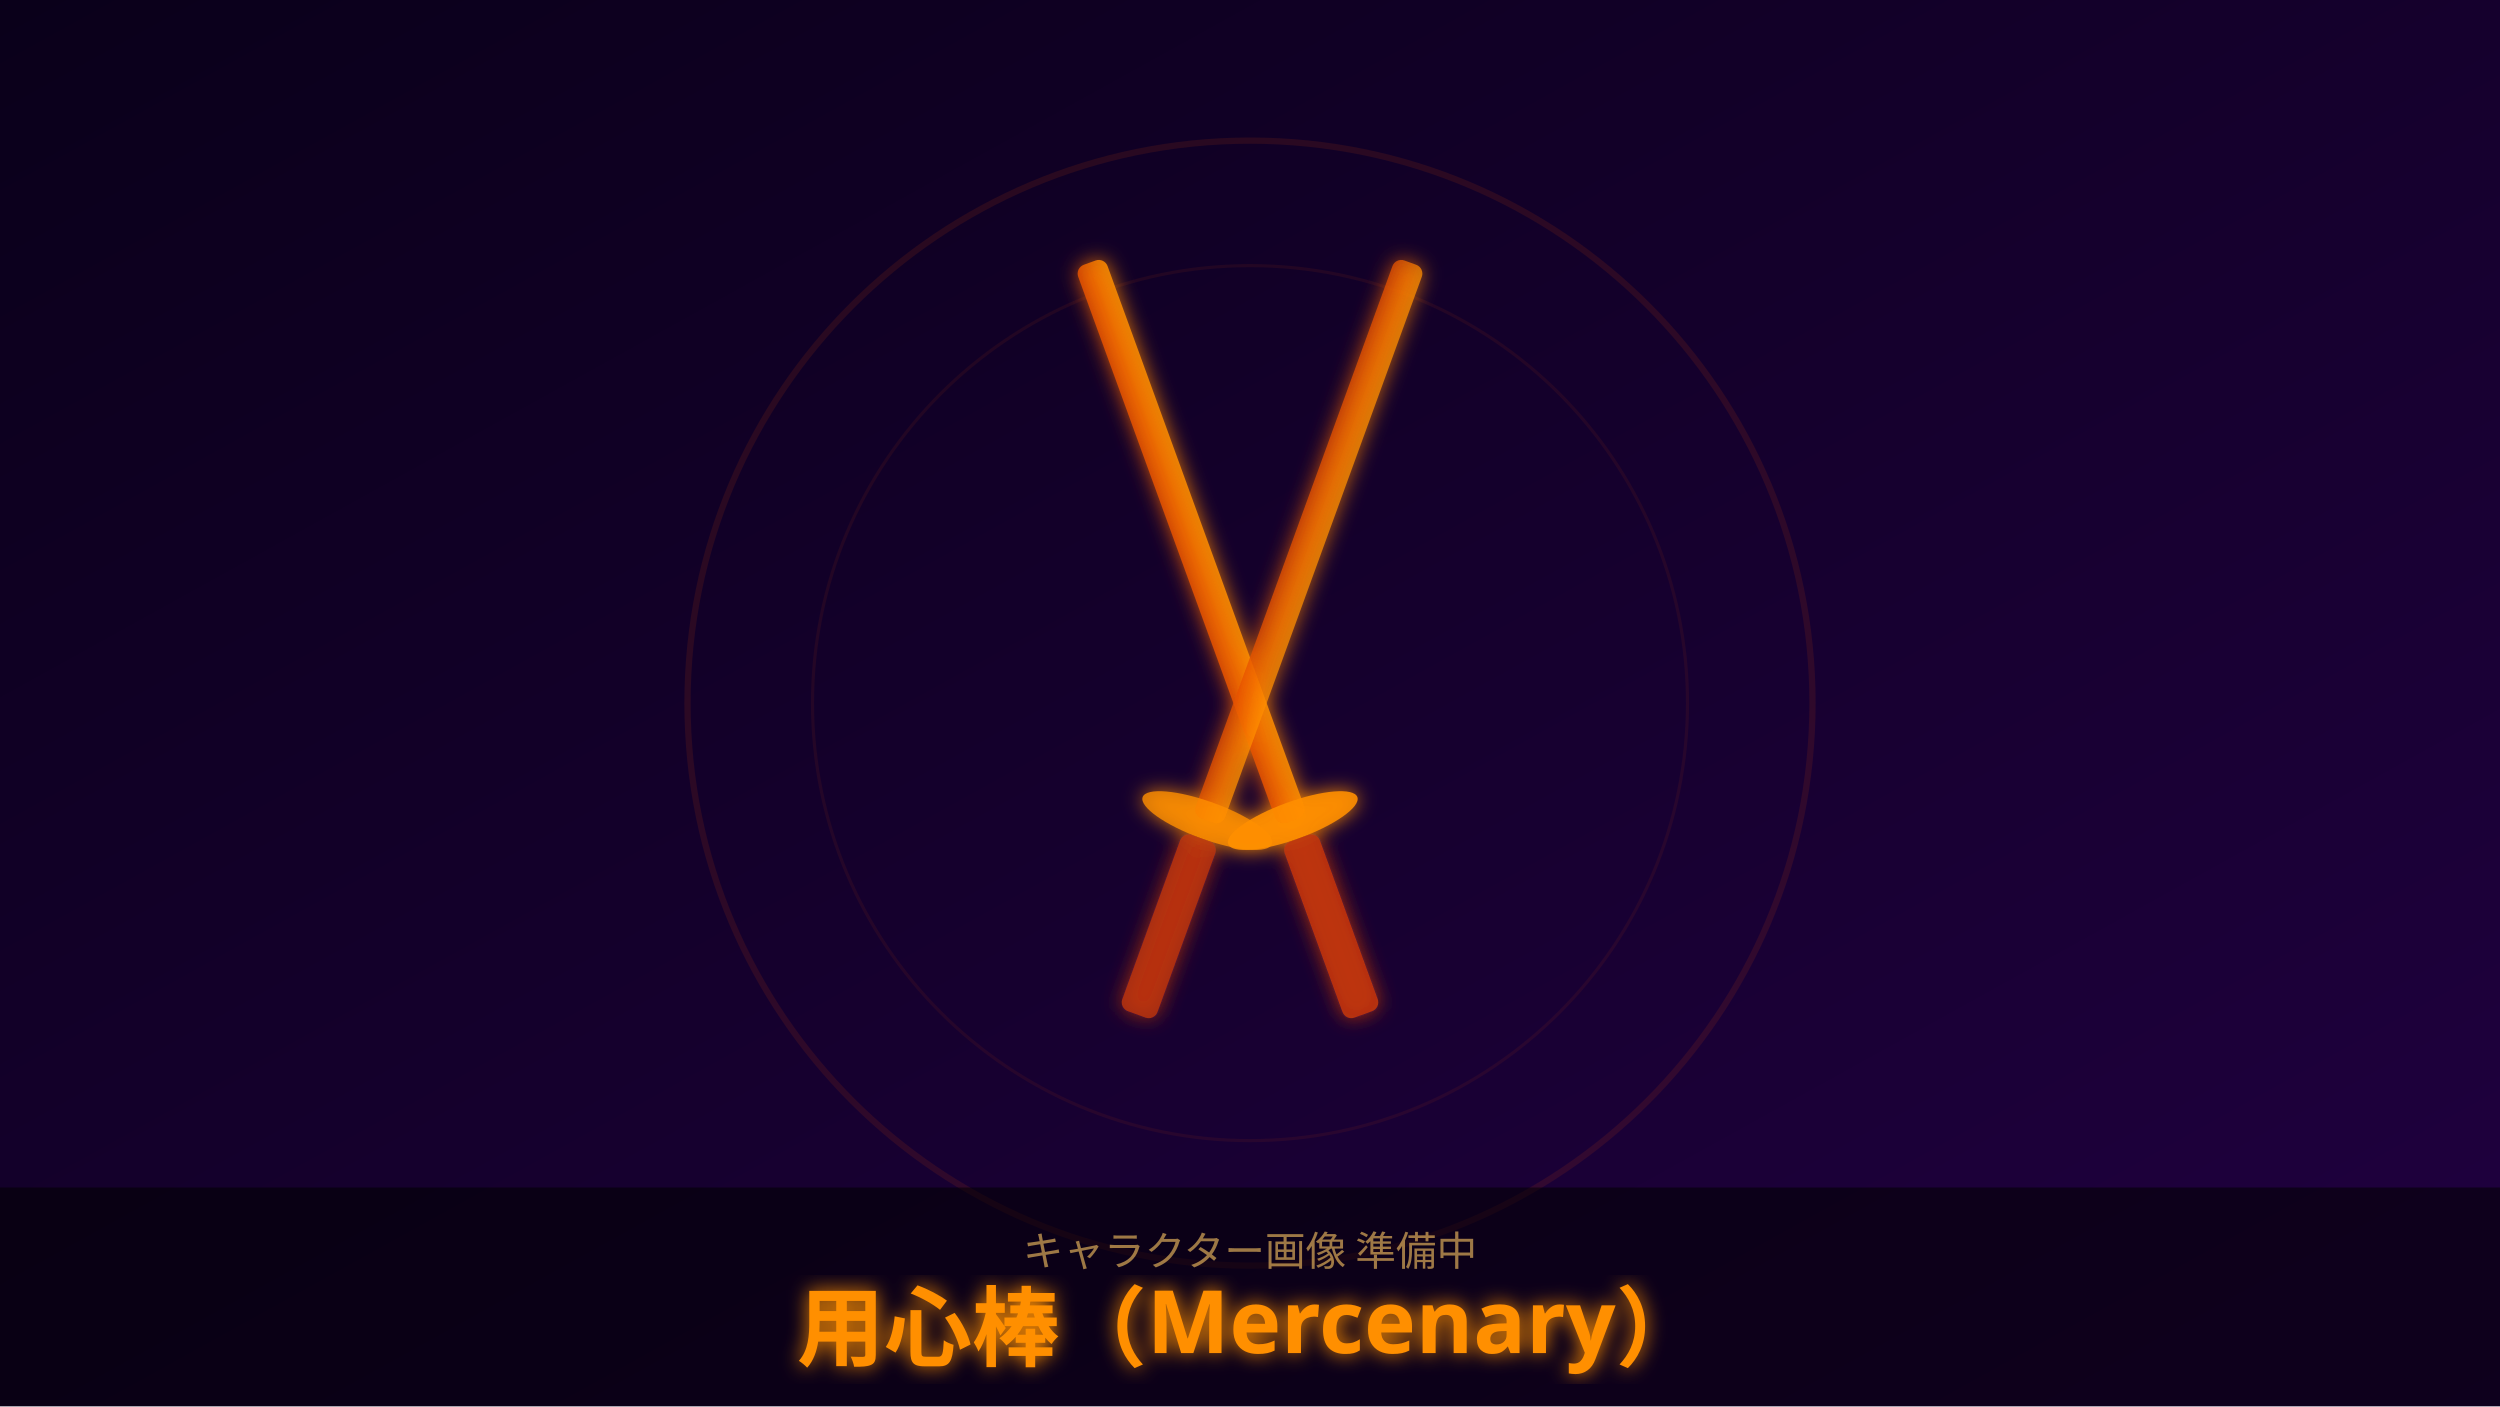
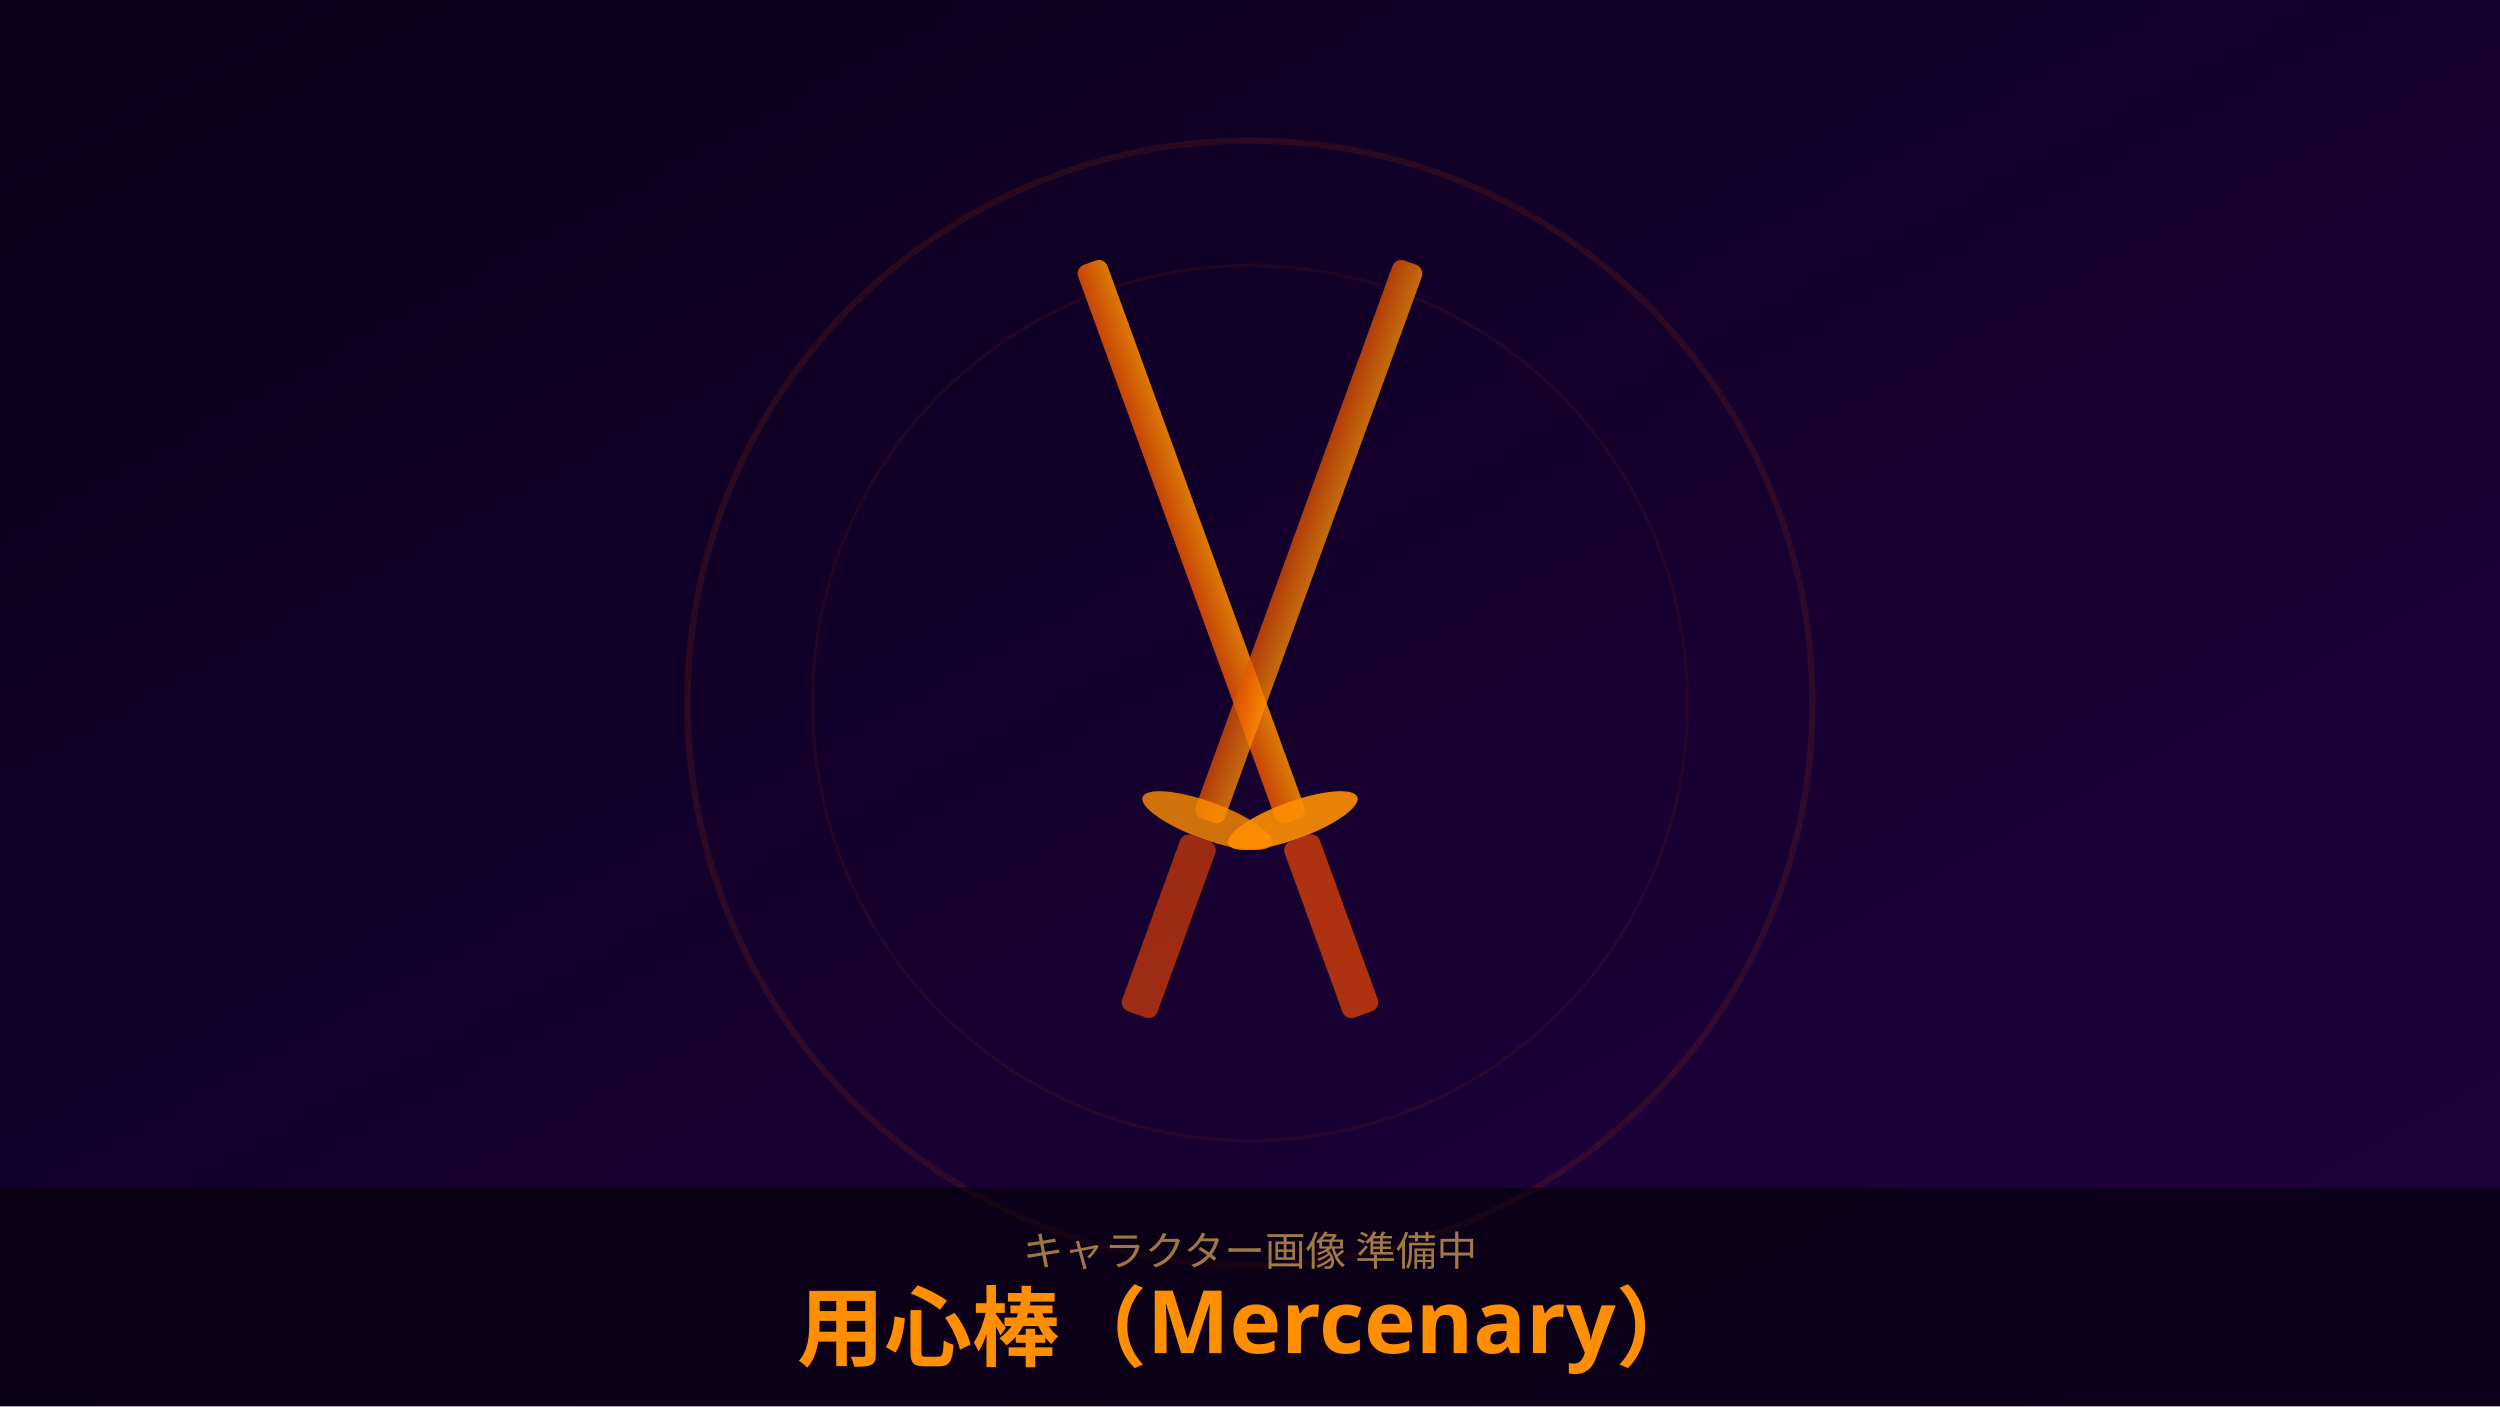
<svg xmlns="http://www.w3.org/2000/svg" viewBox="0 0 800 450" width="800" height="450">
  <defs>
    <linearGradient id="bg" x1="0%" y1="0%" x2="100%" y2="100%">
      <stop offset="0%" style="stop-color:#0a001a;stop-opacity:1" />
      <stop offset="100%" style="stop-color:#200040;stop-opacity:1" />
    </linearGradient>
    <linearGradient id="acc" x1="0%" y1="0%" x2="100%" y2="0%">
      <stop offset="0%" style="stop-color:#e65100;stop-opacity:1" />
      <stop offset="100%" style="stop-color:#ff8f00;stop-opacity:1" />
    </linearGradient>
-     <filter id="glow">
-       <feGaussianBlur stdDeviation="3" result="coloredBlur" />
-       <feMerge>
-         <feMergeNode in="coloredBlur" />
-         <feMergeNode in="SourceGraphic" />
-       </feMerge>
-     </filter>
  </defs>
  <rect width="800" height="450" fill="url(#bg)" />
  <circle cx="400" cy="225" r="180" fill="none" stroke="rgba(230,81,0,0.12)" stroke-width="2" />
  <circle cx="400" cy="225" r="140" fill="none" stroke="rgba(230,81,0,0.08)" stroke-width="1" />
-   <g transform="translate(400,225)" filter="url(#glow)">
+   <g transform="translate(400,225)">
    <g transform="rotate(-20)">
      <rect x="-5" y="-150" width="10" height="190" rx="3" fill="url(#acc)" opacity="0.85" />
      <ellipse cx="0" cy="40" rx="22" ry="6" fill="#ff8f00" opacity="0.9" />
      <rect x="-6" y="46" width="12" height="60" rx="3" fill="#bf360c" opacity="0.9" />
    </g>
    <g transform="rotate(20)">
      <rect x="-5" y="-150" width="10" height="190" rx="3" fill="url(#acc)" opacity="0.75" />
      <ellipse cx="0" cy="40" rx="22" ry="6" fill="#ff8f00" opacity="0.8" />
      <rect x="-6" y="46" width="12" height="60" rx="3" fill="#bf360c" opacity="0.8" />
    </g>
  </g>
  <rect x="0" y="380" width="800" height="70" fill="rgba(0,0,0,0.55)" />
  <text x="400" y="405" font-family="'Noto Sans JP', sans-serif" font-size="13" fill="rgba(255,200,100,0.6)" text-anchor="middle">キャラクター画像 準備中</text>
-   <text x="400" y="435" font-family="'Noto Sans JP', sans-serif" font-size="28" font-weight="bold" fill="#ff8f00" text-anchor="middle" filter="url(#glow)">用心棒（Mercenary）</text>
+   <text x="400" y="435" font-family="'Noto Sans JP', sans-serif" font-size="28" font-weight="bold" fill="#ff8f00" text-anchor="middle">用心棒（Mercenary）</text>
</svg>
